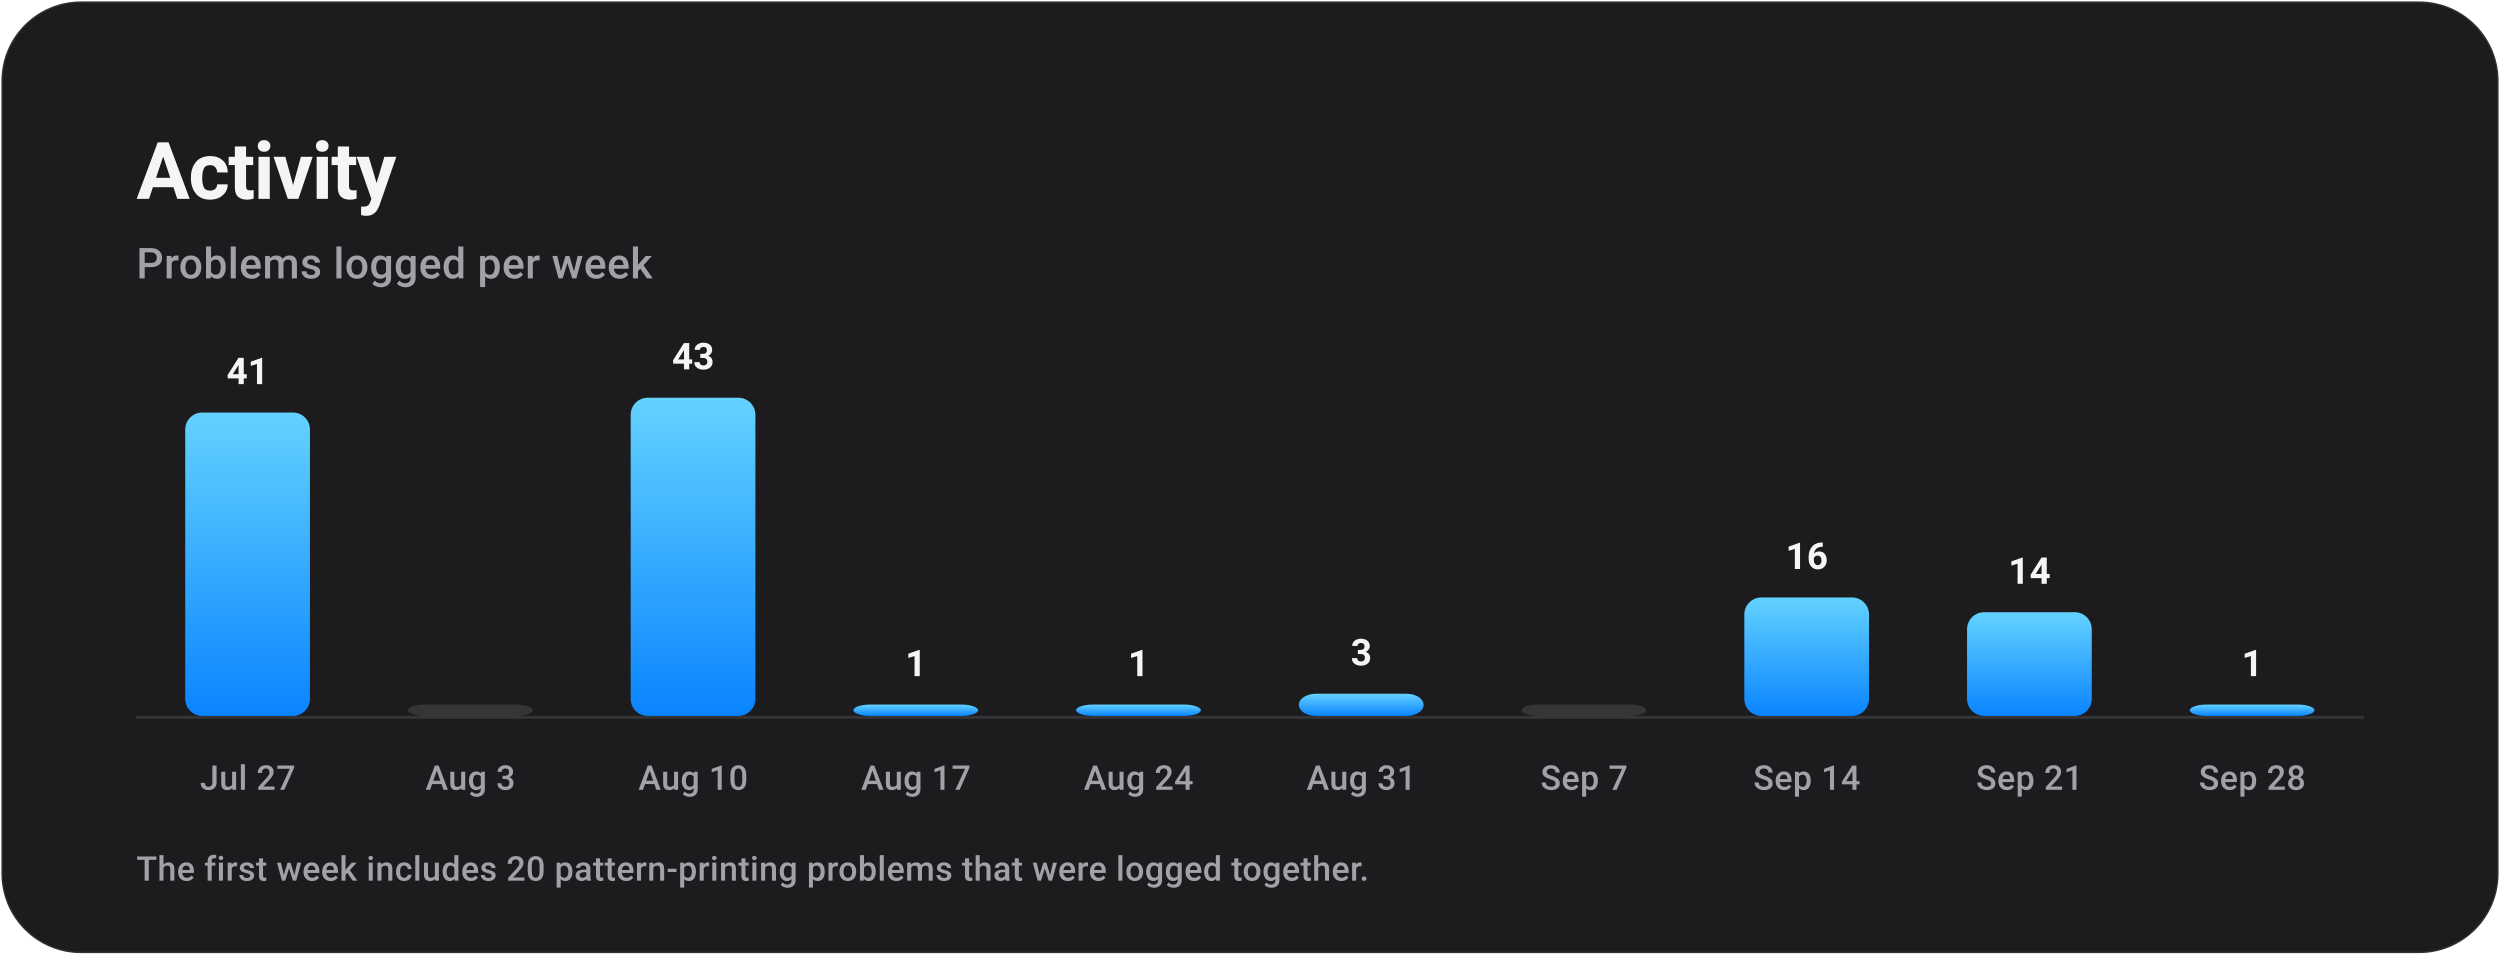
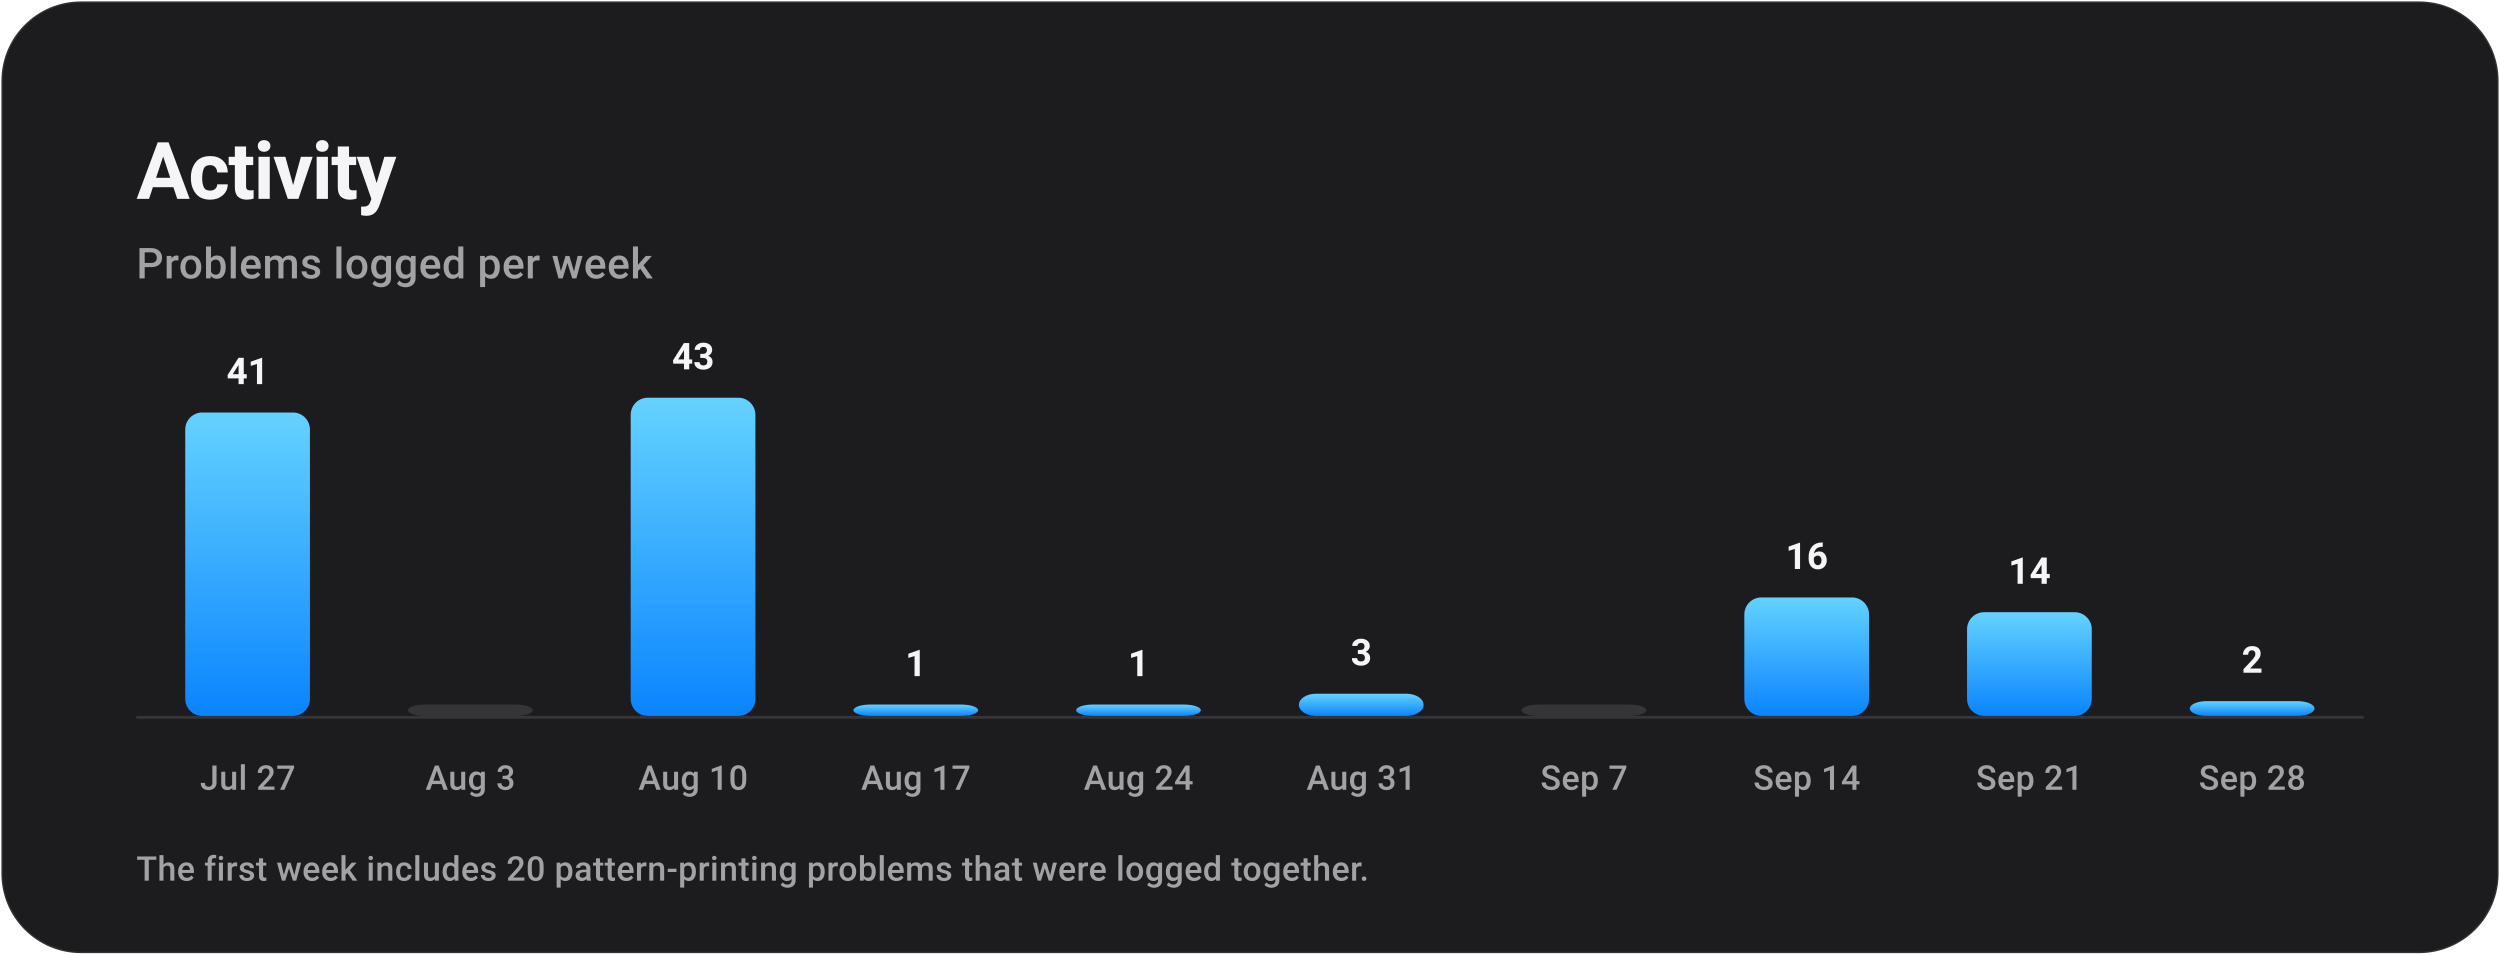
<svg xmlns="http://www.w3.org/2000/svg" width="880" height="336" viewBox="0 0 880 336" role="img" aria-labelledby="t d">
  <defs>
    <style>
text { font-family: -apple-system, BlinkMacSystemFont, "SF Pro Display", "SF Pro Text", "Segoe UI Variable Display", "Segoe UI", system-ui, Roboto, Helvetica, Arial, sans-serif; }
.num { font-variant-numeric: tabular-nums; }
@keyframes grow { from { transform: scaleX(0); } to { transform: scaleX(1); } }
@keyframes rise { from { transform: scaleY(0); } to { transform: scaleY(1); } }
@keyframes pop { from { opacity: 0; transform: scale(.92); } to { opacity: 1; transform: scale(1); } }
@keyframes fade { from { opacity: 0; transform: translateY(6px); } to { opacity: 1; transform: translateY(0); } }
.grow { transform-box: fill-box; transform-origin: 0% 50%; animation: grow .8s cubic-bezier(.22,1,.36,1) both; }
.rise { transform-box: fill-box; transform-origin: 50% 100%; animation: rise .8s cubic-bezier(.22,1,.36,1) both; }
.pop { transform-box: fill-box; transform-origin: 50% 50%; animation: pop .8s cubic-bezier(.22,1,.36,1) both; }
.fade { animation: fade .7s cubic-bezier(.22,1,.36,1) both; }
@media (prefers-reduced-motion: reduce) { .grow, .rise, .pop { transform-box: fill-box; transform-origin: 50% 50%; animation: pop .8s cubic-bezier(.22,1,.36,1) both; }
.fade { animation: none; } }
</style>
    <linearGradient id="acc" x1="0" y1="0" x2="1" y2="0">
      <stop offset="0" stop-color="#0A84FF" />
      <stop offset="1" stop-color="#64D2FF" />
    </linearGradient>
    <linearGradient id="accv" x1="0" y1="1" x2="0" y2="0">
      <stop offset="0" stop-color="#0A84FF" />
      <stop offset="1" stop-color="#64D2FF" />
    </linearGradient>
  </defs>
  <rect x="0.5" y="0.5" width="879" height="335" rx="28" fill="#1C1C1E" stroke="rgba(255,255,255,0.10)" />
  <text x="48" y="70" font-size="28" font-weight="700" fill="#F5F5F7" text-anchor="start" letter-spacing="-0.02em">Activity</text>
  <text x="48" y="98" font-size="15" font-weight="500" fill="#A1A1A6" text-anchor="start" letter-spacing="0.01em">Problems logged per week</text>
  <line x1="48" y1="252.5" x2="832" y2="252.5" stroke="rgba(255,255,255,0.11)" />
  <rect class="rise" style="animation-delay:0ms" x="65.2" y="145.2" width="43.9" height="106.8" rx="6" fill="url(#accv)" />
  <text x="87.2" y="135.2" font-size="13" font-weight="650" fill="#F5F5F7" text-anchor="middle" letter-spacing="0.0em" class="num">41</text>
  <text x="87.2" y="278" font-size="12" font-weight="500" fill="#A1A1A6" text-anchor="middle" letter-spacing="0.01em">Jul 27</text>
  <rect class="rise" style="animation-delay:50ms" x="143.6" y="248.0" width="43.9" height="4.0" rx="6" fill="rgba(255,255,255,0.11)" />
  <text x="165.6" y="278" font-size="12" font-weight="500" fill="#A1A1A6" text-anchor="middle" letter-spacing="0.01em">Aug 3</text>
  <rect class="rise" style="animation-delay:100ms" x="222.0" y="140.0" width="43.9" height="112.0" rx="6" fill="url(#accv)" />
  <text x="244.0" y="130.0" font-size="13" font-weight="650" fill="#F5F5F7" text-anchor="middle" letter-spacing="0.0em" class="num">43</text>
  <text x="244.0" y="278" font-size="12" font-weight="500" fill="#A1A1A6" text-anchor="middle" letter-spacing="0.01em">Aug 10</text>
  <rect class="rise" style="animation-delay:150ms" x="300.4" y="248.0" width="43.9" height="4.0" rx="6" fill="url(#accv)" />
  <text x="322.4" y="238.0" font-size="13" font-weight="650" fill="#F5F5F7" text-anchor="middle" letter-spacing="0.0em" class="num">1</text>
  <text x="322.4" y="278" font-size="12" font-weight="500" fill="#A1A1A6" text-anchor="middle" letter-spacing="0.01em">Aug 17</text>
  <rect class="rise" style="animation-delay:200ms" x="378.8" y="248.0" width="43.9" height="4.0" rx="6" fill="url(#accv)" />
  <text x="400.8" y="238.0" font-size="13" font-weight="650" fill="#F5F5F7" text-anchor="middle" letter-spacing="0.0em" class="num">1</text>
  <text x="400.8" y="278" font-size="12" font-weight="500" fill="#A1A1A6" text-anchor="middle" letter-spacing="0.01em">Aug 24</text>
  <rect class="rise" style="animation-delay:250ms" x="457.2" y="244.2" width="43.9" height="7.8" rx="6" fill="url(#accv)" />
  <text x="479.2" y="234.2" font-size="13" font-weight="650" fill="#F5F5F7" text-anchor="middle" letter-spacing="0.0em" class="num">3</text>
  <text x="479.2" y="278" font-size="12" font-weight="500" fill="#A1A1A6" text-anchor="middle" letter-spacing="0.01em">Aug 31</text>
  <rect class="rise" style="animation-delay:300ms" x="535.6" y="248.0" width="43.9" height="4.0" rx="6" fill="rgba(255,255,255,0.11)" />
  <text x="557.6" y="278" font-size="12" font-weight="500" fill="#A1A1A6" text-anchor="middle" letter-spacing="0.01em">Sep 7</text>
  <rect class="rise" style="animation-delay:350ms" x="614.0" y="210.3" width="43.9" height="41.7" rx="6" fill="url(#accv)" />
  <text x="636.0" y="200.3" font-size="13" font-weight="650" fill="#F5F5F7" text-anchor="middle" letter-spacing="0.0em" class="num">16</text>
  <text x="636.0" y="278" font-size="12" font-weight="500" fill="#A1A1A6" text-anchor="middle" letter-spacing="0.01em">Sep 14</text>
  <rect class="rise" style="animation-delay:400ms" x="692.4" y="215.5" width="43.9" height="36.5" rx="6" fill="url(#accv)" />
  <text x="714.4" y="205.5" font-size="13" font-weight="650" fill="#F5F5F7" text-anchor="middle" letter-spacing="0.0em" class="num">14</text>
  <text x="714.4" y="278" font-size="12" font-weight="500" fill="#A1A1A6" text-anchor="middle" letter-spacing="0.01em">Sep 21</text>
-   <rect class="rise" style="animation-delay:450ms" x="770.8" y="248.0" width="43.9" height="4.0" rx="6" fill="url(#accv)" />
-   <text x="792.8" y="238.0" font-size="13" font-weight="650" fill="#F5F5F7" text-anchor="middle" letter-spacing="0.0em" class="num">1</text>
+   <rect class="rise" style="animation-delay:450ms" x="770.8" y="246.8" width="43.9" height="5.2" rx="6" fill="url(#accv)" />
+   <text x="792.8" y="236.8" font-size="13" font-weight="650" fill="#F5F5F7" text-anchor="middle" letter-spacing="0.0em" class="num">2</text>
  <text x="792.8" y="278" font-size="12" font-weight="500" fill="#A1A1A6" text-anchor="middle" letter-spacing="0.01em">Sep 28</text>
  <text x="48" y="310" font-size="12" font-weight="500" fill="#A1A1A6" text-anchor="start" letter-spacing="0.01em">The first week includes 20 pattern-printing problems that were logged together.</text>
</svg>
